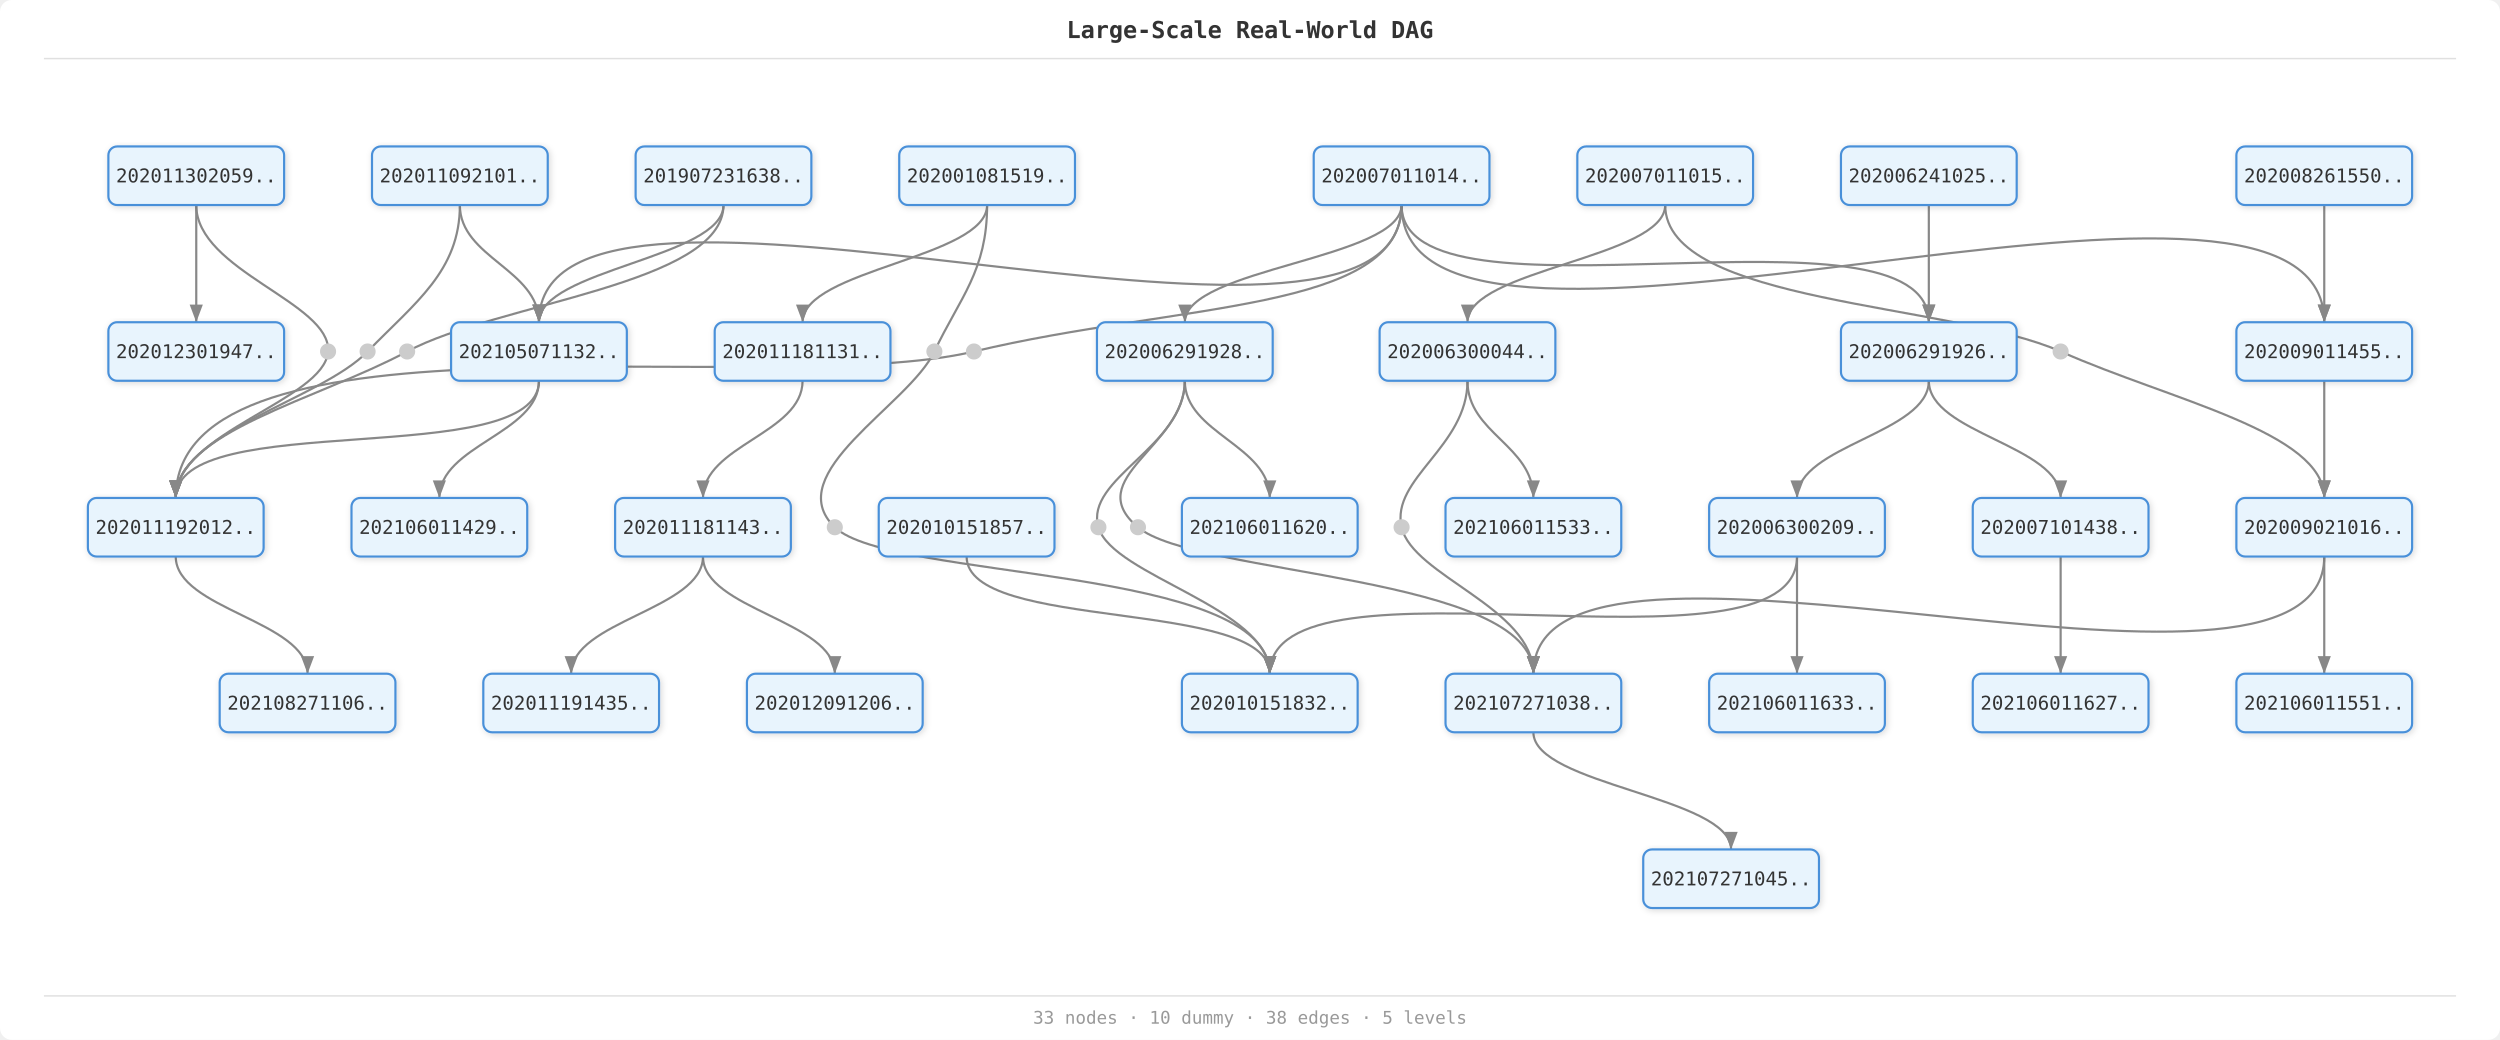
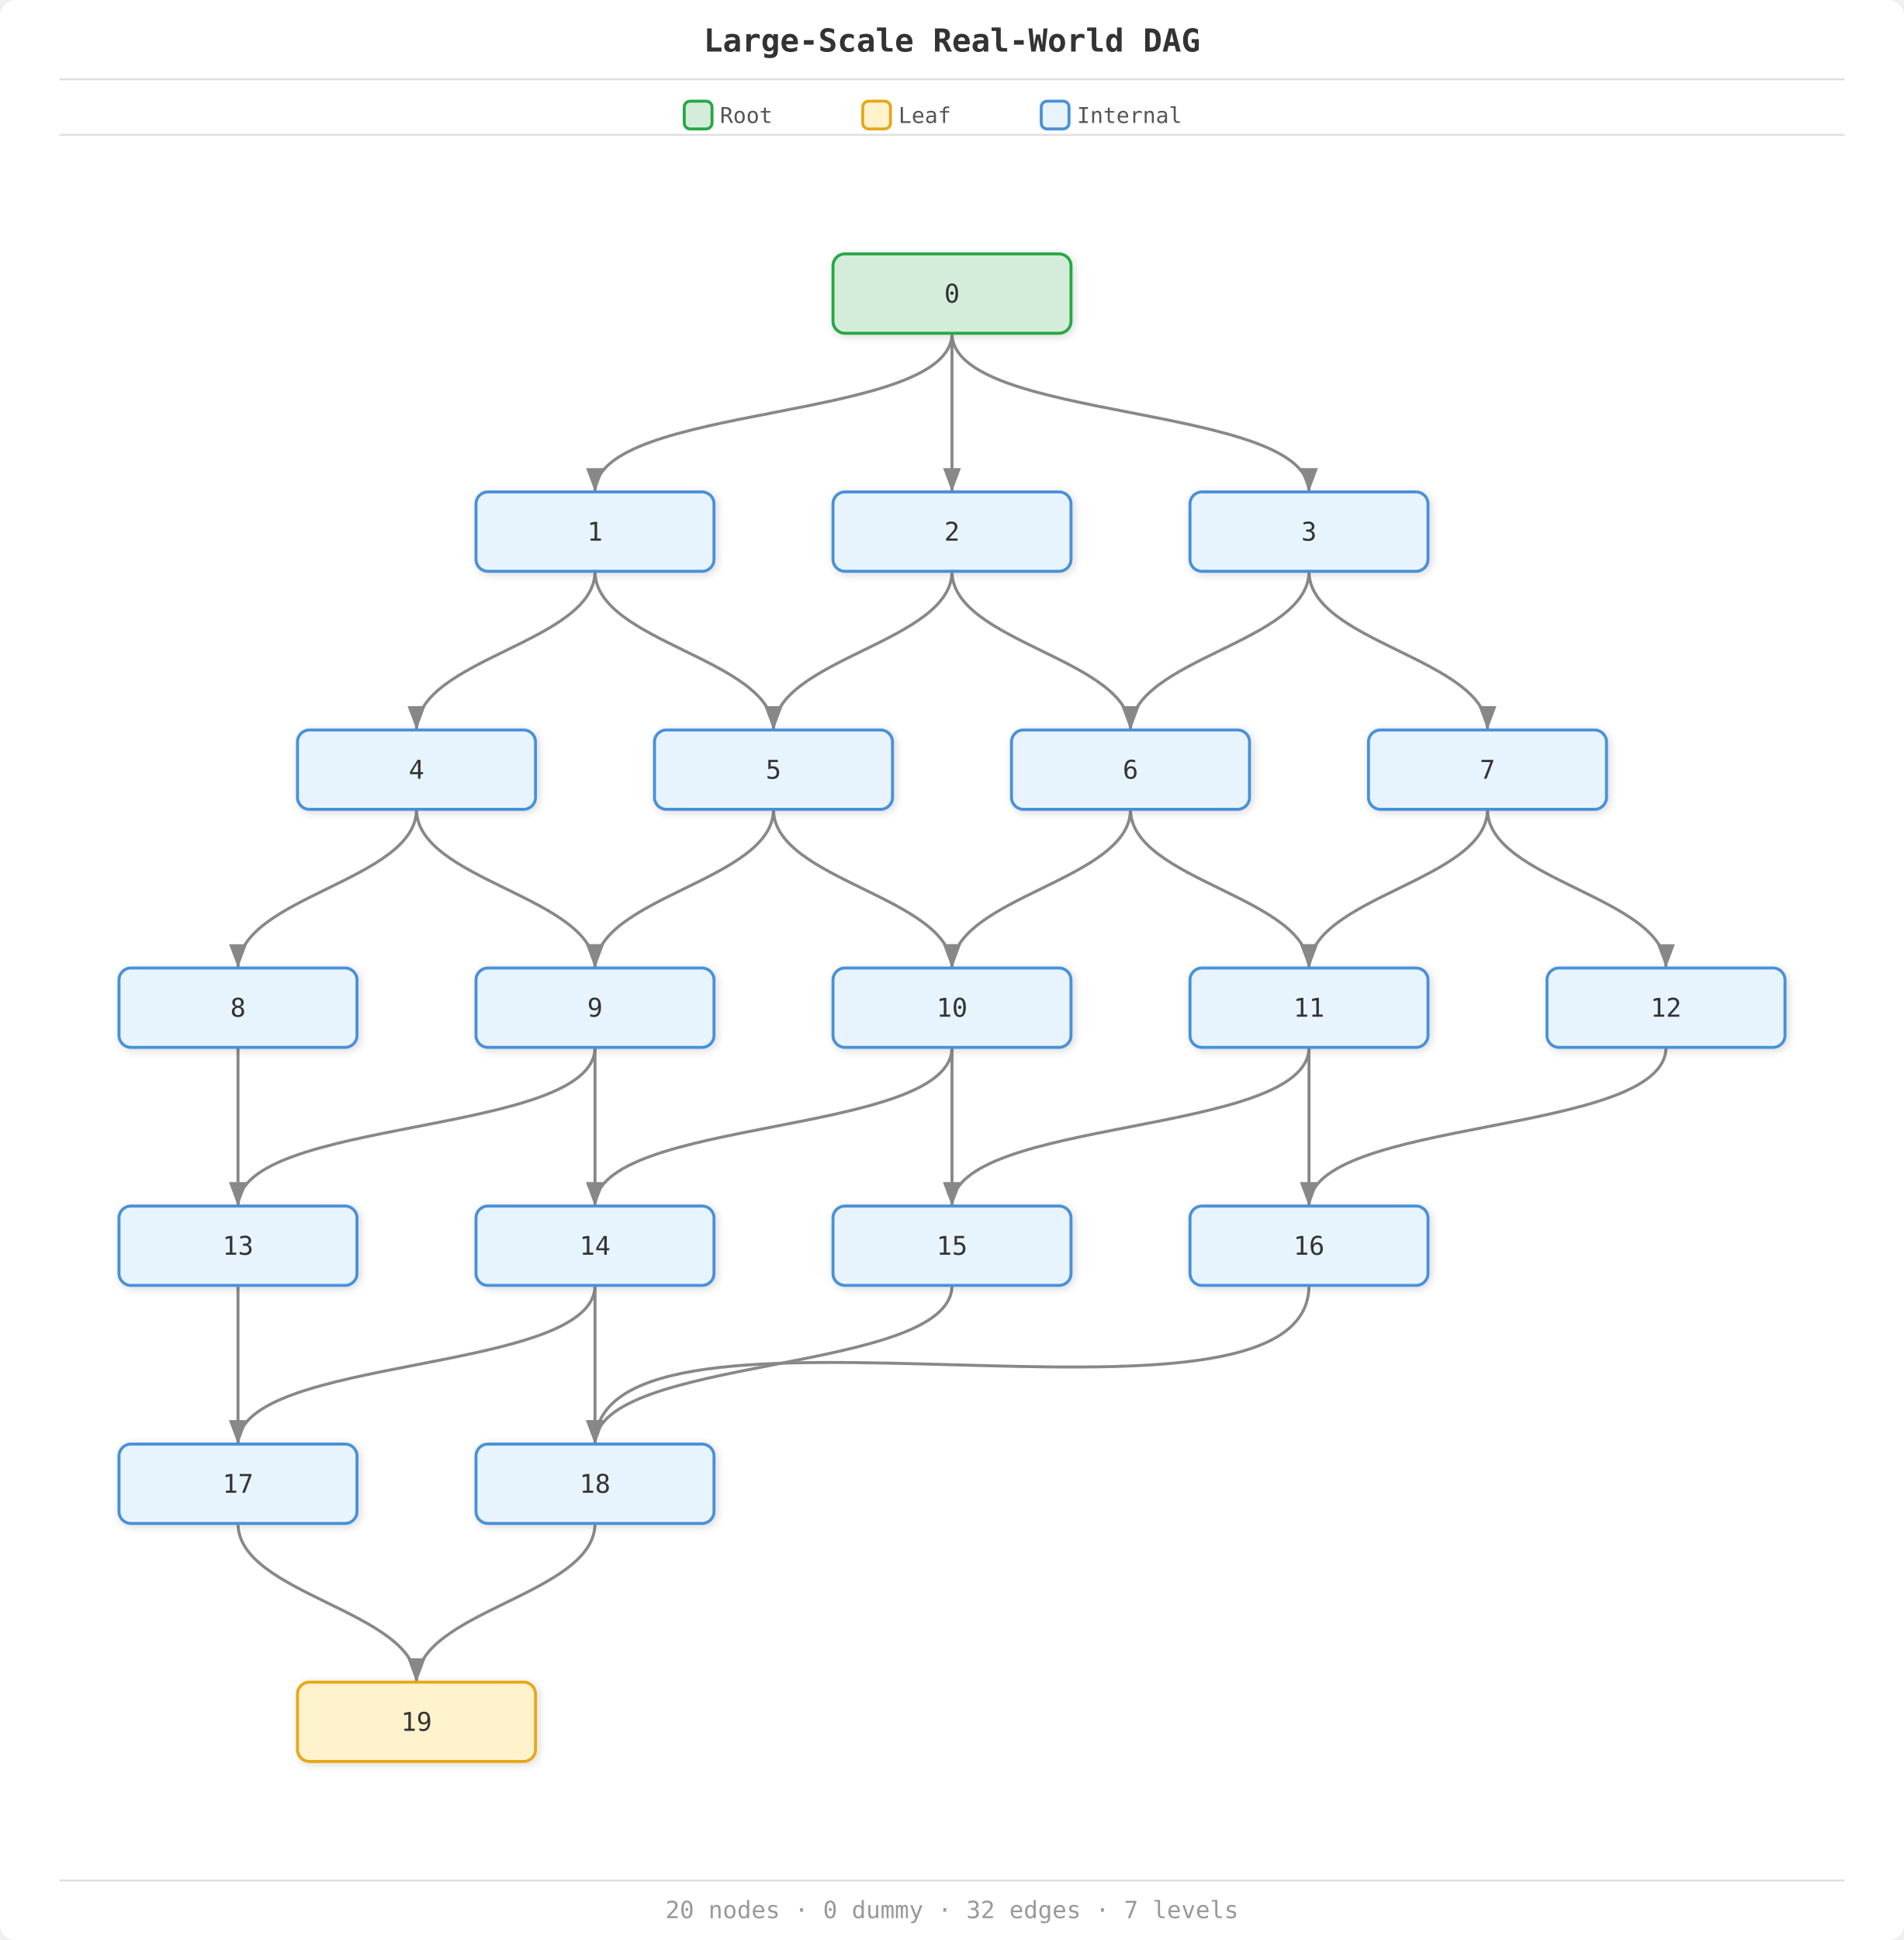
- <svg xmlns="http://www.w3.org/2000/svg" width="1707" height="710" viewBox="0 0 1707 710">
+ <svg xmlns="http://www.w3.org/2000/svg" width="960" height="978" viewBox="0 0 960 978">
  <defs>
    <marker id="arrowhead" markerWidth="8" markerHeight="6" refX="8" refY="3" orient="auto" markerUnits="strokeWidth">
      <polygon points="0 0, 8 3, 0 6" fill="#888" />
    </marker>
    <filter id="shadow" x="-10%" y="-10%" width="130%" height="130%">
      <feDropShadow dx="1" dy="1" stdDeviation="2" flood-opacity="0.15" />
    </filter>
  </defs>
  <rect width="100%" height="100%" fill="#ffffff" rx="8" />
-   <text x="853.5" y="26" text-anchor="middle" font-size="16" font-weight="600" font-family="'SF Mono', 'Cascadia Code', 'Fira Code', Consolas, monospace" fill="#333">Large-Scale Real-World DAG</text>
-   <line x1="30" y1="40" x2="1677" y2="40" stroke="#e0e0e0" stroke-width="1" />
+   <text x="480" y="26" text-anchor="middle" font-size="16" font-weight="600" font-family="'SF Mono', 'Cascadia Code', 'Fira Code', Consolas, monospace" fill="#333">Large-Scale Real-World DAG</text>
+   <line x1="30" y1="40" x2="930" y2="40" stroke="#e0e0e0" stroke-width="1" />
+   <rect x="345" y="51" width="14" height="14" rx="3" ry="3" fill="#d4edda" stroke="#28a745" stroke-width="1.5" />
+   <text x="363" y="62" font-size="11" font-family="'SF Mono', 'Cascadia Code', 'Fira Code', Consolas, monospace" fill="#555">Root</text>
+   <rect x="435" y="51" width="14" height="14" rx="3" ry="3" fill="#fff3cd" stroke="#e6a817" stroke-width="1.5" />
+   <text x="453" y="62" font-size="11" font-family="'SF Mono', 'Cascadia Code', 'Fira Code', Consolas, monospace" fill="#555">Leaf</text>
+   <rect x="525" y="51" width="14" height="14" rx="3" ry="3" fill="#e8f4fd" stroke="#4a90d9" stroke-width="1.5" />
+   <text x="543" y="62" font-size="11" font-family="'SF Mono', 'Cascadia Code', 'Fira Code', Consolas, monospace" fill="#555">Internal</text>
+   <line x1="30" y1="68" x2="930" y2="68" stroke="#e0e0e0" stroke-width="1" />
  <g class="edges">
-     <path d="M 134 140 L 134 220" fill="none" stroke="#888" stroke-width="1.5" marker-end="url(#arrowhead)" />
-     <path d="M 134 140 C 134 185, 226.333 206.667, 224 240 C 221.667 273.333, 120 295, 120 340" fill="none" stroke="#888" stroke-width="1.5" marker-end="url(#arrowhead)" />
-     <path d="M 314 140 C 314 176, 368 184, 368 220" fill="none" stroke="#888" stroke-width="1.5" marker-end="url(#arrowhead)" />
-     <path d="M 314 140 C 314 185, 283.333 206.667, 251 240 C 218.667 273.333, 120 295, 120 340" fill="none" stroke="#888" stroke-width="1.5" marker-end="url(#arrowhead)" />
-     <path d="M 494 140 C 494 176, 368 184, 368 220" fill="none" stroke="#888" stroke-width="1.5" marker-end="url(#arrowhead)" />
-     <path d="M 494 140 C 494 194, 340.333 206.667, 278 240 C 215.667 273.333, 120 295, 120 340" fill="none" stroke="#888" stroke-width="1.5" marker-end="url(#arrowhead)" />
-     <path d="M 674 140 C 674 176, 548 184, 548 220" fill="none" stroke="#888" stroke-width="1.5" marker-end="url(#arrowhead)" />
-     <path d="M 674 140 C 674 185, 655.333 203.333, 638 240 C 620.667 276.667, 531.833 323.333, 570 360 C 608.167 396.667, 867 385.75, 867 460" fill="none" stroke="#888" stroke-width="1.5" marker-end="url(#arrowhead)" />
-     <path d="M 957 140 C 957 287.25, 368 72.75, 368 220" fill="none" stroke="#888" stroke-width="1.5" marker-end="url(#arrowhead)" />
-     <path d="M 957 140 C 957 297.5, 1587 62.5, 1587 220" fill="none" stroke="#888" stroke-width="1.5" marker-end="url(#arrowhead)" />
-     <path d="M 957 140 C 957 177, 809 183, 809 220" fill="none" stroke="#888" stroke-width="1.5" marker-end="url(#arrowhead)" />
-     <path d="M 957 140 C 957 230, 1317 130, 1317 220" fill="none" stroke="#888" stroke-width="1.5" marker-end="url(#arrowhead)" />
-     <path d="M 957 140 C 957 213, 804.5 206.667, 665 240 C 525.5 273.333, 120 203.75, 120 340" fill="none" stroke="#888" stroke-width="1.5" marker-end="url(#arrowhead)" />
-     <path d="M 1137 140 C 1137 176, 1002 184, 1002 220" fill="none" stroke="#888" stroke-width="1.5" marker-end="url(#arrowhead)" />
-     <path d="M 1137 140 C 1137 207.5, 1332 206.667, 1407 240 C 1482 273.333, 1587 295, 1587 340" fill="none" stroke="#888" stroke-width="1.5" marker-end="url(#arrowhead)" />
-     <path d="M 1317 140 L 1317 220" fill="none" stroke="#888" stroke-width="1.5" marker-end="url(#arrowhead)" />
-     <path d="M 1587 140 L 1587 220" fill="none" stroke="#888" stroke-width="1.5" marker-end="url(#arrowhead)" />
-     <path d="M 368 260 C 368 296, 300 304, 300 340" fill="none" stroke="#888" stroke-width="1.5" marker-end="url(#arrowhead)" />
-     <path d="M 368 260 C 368 322, 120 278, 120 340" fill="none" stroke="#888" stroke-width="1.5" marker-end="url(#arrowhead)" />
-     <path d="M 548 260 C 548 296, 480 304, 480 340" fill="none" stroke="#888" stroke-width="1.5" marker-end="url(#arrowhead)" />
-     <path d="M 809 260 C 809 296, 867 304, 867 340" fill="none" stroke="#888" stroke-width="1.5" marker-end="url(#arrowhead)" />
-     <path d="M 809 260 C 809 305, 740.333 326.667, 750 360 C 759.667 393.333, 867 415, 867 460" fill="none" stroke="#888" stroke-width="1.5" marker-end="url(#arrowhead)" />
-     <path d="M 809 260 C 809 305, 737.333 326.667, 777 360 C 816.667 393.333, 1047 392.5, 1047 460" fill="none" stroke="#888" stroke-width="1.5" marker-end="url(#arrowhead)" />
-     <path d="M 1002 260 C 1002 296, 1047 304, 1047 340" fill="none" stroke="#888" stroke-width="1.5" marker-end="url(#arrowhead)" />
-     <path d="M 1002 260 C 1002 305, 949.5 326.667, 957 360 C 964.5 393.333, 1047 415, 1047 460" fill="none" stroke="#888" stroke-width="1.5" marker-end="url(#arrowhead)" />
-     <path d="M 1317 260 C 1317 296, 1407 304, 1407 340" fill="none" stroke="#888" stroke-width="1.5" marker-end="url(#arrowhead)" />
-     <path d="M 1317 260 C 1317 296, 1227 304, 1227 340" fill="none" stroke="#888" stroke-width="1.5" marker-end="url(#arrowhead)" />
-     <path d="M 1587 260 L 1587 340" fill="none" stroke="#888" stroke-width="1.5" marker-end="url(#arrowhead)" />
-     <path d="M 120 380 C 120 416, 210 424, 210 460" fill="none" stroke="#888" stroke-width="1.5" marker-end="url(#arrowhead)" />
-     <path d="M 480 380 C 480 416, 570 424, 570 460" fill="none" stroke="#888" stroke-width="1.5" marker-end="url(#arrowhead)" />
-     <path d="M 480 380 C 480 416, 390 424, 390 460" fill="none" stroke="#888" stroke-width="1.5" marker-end="url(#arrowhead)" />
-     <path d="M 660 380 C 660 431.75, 867 408.25, 867 460" fill="none" stroke="#888" stroke-width="1.5" marker-end="url(#arrowhead)" />
-     <path d="M 1227 380 C 1227 470, 867 370, 867 460" fill="none" stroke="#888" stroke-width="1.5" marker-end="url(#arrowhead)" />
-     <path d="M 1227 380 L 1227 460" fill="none" stroke="#888" stroke-width="1.5" marker-end="url(#arrowhead)" />
-     <path d="M 1407 380 L 1407 460" fill="none" stroke="#888" stroke-width="1.5" marker-end="url(#arrowhead)" />
-     <path d="M 1587 380 C 1587 515, 1047 325, 1047 460" fill="none" stroke="#888" stroke-width="1.5" marker-end="url(#arrowhead)" />
-     <path d="M 1587 380 L 1587 460" fill="none" stroke="#888" stroke-width="1.5" marker-end="url(#arrowhead)" />
-     <path d="M 1047 500 C 1047 536, 1182 544, 1182 580" fill="none" stroke="#888" stroke-width="1.5" marker-end="url(#arrowhead)" />
+     <path d="M 480 168 C 480 213, 300 203, 300 248" fill="none" stroke="#888" stroke-width="1.5" marker-end="url(#arrowhead)" />
+     <path d="M 480 168 L 480 248" fill="none" stroke="#888" stroke-width="1.5" marker-end="url(#arrowhead)" />
+     <path d="M 480 168 C 480 213, 660 203, 660 248" fill="none" stroke="#888" stroke-width="1.5" marker-end="url(#arrowhead)" />
+     <path d="M 300 288 C 300 324, 210 332, 210 368" fill="none" stroke="#888" stroke-width="1.5" marker-end="url(#arrowhead)" />
+     <path d="M 300 288 C 300 324, 390 332, 390 368" fill="none" stroke="#888" stroke-width="1.5" marker-end="url(#arrowhead)" />
+     <path d="M 480 288 C 480 324, 390 332, 390 368" fill="none" stroke="#888" stroke-width="1.5" marker-end="url(#arrowhead)" />
+     <path d="M 480 288 C 480 324, 570 332, 570 368" fill="none" stroke="#888" stroke-width="1.5" marker-end="url(#arrowhead)" />
+     <path d="M 660 288 C 660 324, 570 332, 570 368" fill="none" stroke="#888" stroke-width="1.5" marker-end="url(#arrowhead)" />
+     <path d="M 660 288 C 660 324, 750 332, 750 368" fill="none" stroke="#888" stroke-width="1.5" marker-end="url(#arrowhead)" />
+     <path d="M 210 408 C 210 444, 120 452, 120 488" fill="none" stroke="#888" stroke-width="1.5" marker-end="url(#arrowhead)" />
+     <path d="M 210 408 C 210 444, 300 452, 300 488" fill="none" stroke="#888" stroke-width="1.5" marker-end="url(#arrowhead)" />
+     <path d="M 390 408 C 390 444, 300 452, 300 488" fill="none" stroke="#888" stroke-width="1.5" marker-end="url(#arrowhead)" />
+     <path d="M 390 408 C 390 444, 480 452, 480 488" fill="none" stroke="#888" stroke-width="1.5" marker-end="url(#arrowhead)" />
+     <path d="M 570 408 C 570 444, 480 452, 480 488" fill="none" stroke="#888" stroke-width="1.5" marker-end="url(#arrowhead)" />
+     <path d="M 570 408 C 570 444, 660 452, 660 488" fill="none" stroke="#888" stroke-width="1.5" marker-end="url(#arrowhead)" />
+     <path d="M 750 408 C 750 444, 660 452, 660 488" fill="none" stroke="#888" stroke-width="1.5" marker-end="url(#arrowhead)" />
+     <path d="M 750 408 C 750 444, 840 452, 840 488" fill="none" stroke="#888" stroke-width="1.5" marker-end="url(#arrowhead)" />
+     <path d="M 120 528 L 120 608" fill="none" stroke="#888" stroke-width="1.5" marker-end="url(#arrowhead)" />
+     <path d="M 300 528 C 300 573, 120 563, 120 608" fill="none" stroke="#888" stroke-width="1.5" marker-end="url(#arrowhead)" />
+     <path d="M 300 528 L 300 608" fill="none" stroke="#888" stroke-width="1.5" marker-end="url(#arrowhead)" />
+     <path d="M 480 528 C 480 573, 300 563, 300 608" fill="none" stroke="#888" stroke-width="1.5" marker-end="url(#arrowhead)" />
+     <path d="M 480 528 L 480 608" fill="none" stroke="#888" stroke-width="1.5" marker-end="url(#arrowhead)" />
+     <path d="M 660 528 C 660 573, 480 563, 480 608" fill="none" stroke="#888" stroke-width="1.5" marker-end="url(#arrowhead)" />
+     <path d="M 660 528 L 660 608" fill="none" stroke="#888" stroke-width="1.5" marker-end="url(#arrowhead)" />
+     <path d="M 840 528 C 840 573, 660 563, 660 608" fill="none" stroke="#888" stroke-width="1.5" marker-end="url(#arrowhead)" />
+     <path d="M 120 648 L 120 728" fill="none" stroke="#888" stroke-width="1.5" marker-end="url(#arrowhead)" />
+     <path d="M 300 648 C 300 693, 120 683, 120 728" fill="none" stroke="#888" stroke-width="1.5" marker-end="url(#arrowhead)" />
+     <path d="M 300 648 L 300 728" fill="none" stroke="#888" stroke-width="1.5" marker-end="url(#arrowhead)" />
+     <path d="M 480 648 C 480 693, 300 683, 300 728" fill="none" stroke="#888" stroke-width="1.5" marker-end="url(#arrowhead)" />
+     <path d="M 660 648 C 660 738, 300 638, 300 728" fill="none" stroke="#888" stroke-width="1.5" marker-end="url(#arrowhead)" />
+     <path d="M 120 768 C 120 804, 210 812, 210 848" fill="none" stroke="#888" stroke-width="1.5" marker-end="url(#arrowhead)" />
+     <path d="M 300 768 C 300 804, 210 812, 210 848" fill="none" stroke="#888" stroke-width="1.5" marker-end="url(#arrowhead)" />
  </g>
  <g class="nodes">
-     <rect x="74" y="100" width="120" height="40" rx="6" ry="6" fill="#e8f4fd" stroke="#4a90d9" stroke-width="1.5" filter="url(#shadow)" />
-     <text x="134" y="124.55" text-anchor="middle" font-size="13" font-family="'SF Mono', 'Cascadia Code', 'Fira Code', Consolas, monospace" fill="#333">202011302059..</text>
-     <rect x="254" y="100" width="120" height="40" rx="6" ry="6" fill="#e8f4fd" stroke="#4a90d9" stroke-width="1.5" filter="url(#shadow)" />
-     <text x="314" y="124.55" text-anchor="middle" font-size="13" font-family="'SF Mono', 'Cascadia Code', 'Fira Code', Consolas, monospace" fill="#333">202011092101..</text>
-     <rect x="434" y="100" width="120" height="40" rx="6" ry="6" fill="#e8f4fd" stroke="#4a90d9" stroke-width="1.5" filter="url(#shadow)" />
-     <text x="494" y="124.55" text-anchor="middle" font-size="13" font-family="'SF Mono', 'Cascadia Code', 'Fira Code', Consolas, monospace" fill="#333">201907231638..</text>
-     <rect x="614" y="100" width="120" height="40" rx="6" ry="6" fill="#e8f4fd" stroke="#4a90d9" stroke-width="1.5" filter="url(#shadow)" />
-     <text x="674" y="124.55" text-anchor="middle" font-size="13" font-family="'SF Mono', 'Cascadia Code', 'Fira Code', Consolas, monospace" fill="#333">202001081519..</text>
-     <rect x="897" y="100" width="120" height="40" rx="6" ry="6" fill="#e8f4fd" stroke="#4a90d9" stroke-width="1.5" filter="url(#shadow)" />
-     <text x="957" y="124.55" text-anchor="middle" font-size="13" font-family="'SF Mono', 'Cascadia Code', 'Fira Code', Consolas, monospace" fill="#333">202007011014..</text>
-     <rect x="1077" y="100" width="120" height="40" rx="6" ry="6" fill="#e8f4fd" stroke="#4a90d9" stroke-width="1.5" filter="url(#shadow)" />
-     <text x="1137" y="124.55" text-anchor="middle" font-size="13" font-family="'SF Mono', 'Cascadia Code', 'Fira Code', Consolas, monospace" fill="#333">202007011015..</text>
-     <rect x="1257" y="100" width="120" height="40" rx="6" ry="6" fill="#e8f4fd" stroke="#4a90d9" stroke-width="1.5" filter="url(#shadow)" />
-     <text x="1317" y="124.55" text-anchor="middle" font-size="13" font-family="'SF Mono', 'Cascadia Code', 'Fira Code', Consolas, monospace" fill="#333">202006241025..</text>
-     <rect x="1527" y="100" width="120" height="40" rx="6" ry="6" fill="#e8f4fd" stroke="#4a90d9" stroke-width="1.5" filter="url(#shadow)" />
-     <text x="1587" y="124.55" text-anchor="middle" font-size="13" font-family="'SF Mono', 'Cascadia Code', 'Fira Code', Consolas, monospace" fill="#333">202008261550..</text>
-     <rect x="74" y="220" width="120" height="40" rx="6" ry="6" fill="#e8f4fd" stroke="#4a90d9" stroke-width="1.5" filter="url(#shadow)" />
-     <text x="134" y="244.55" text-anchor="middle" font-size="13" font-family="'SF Mono', 'Cascadia Code', 'Fira Code', Consolas, monospace" fill="#333">202012301947..</text>
-     <circle cx="224" cy="240" r="5" fill="#ccc" stroke="#ccc" stroke-width="1" />
-     <circle cx="251" cy="240" r="5" fill="#ccc" stroke="#ccc" stroke-width="1" />
-     <circle cx="278" cy="240" r="5" fill="#ccc" stroke="#ccc" stroke-width="1" />
-     <rect x="308" y="220" width="120" height="40" rx="6" ry="6" fill="#e8f4fd" stroke="#4a90d9" stroke-width="1.5" filter="url(#shadow)" />
-     <text x="368" y="244.55" text-anchor="middle" font-size="13" font-family="'SF Mono', 'Cascadia Code', 'Fira Code', Consolas, monospace" fill="#333">202105071132..</text>
-     <rect x="488" y="220" width="120" height="40" rx="6" ry="6" fill="#e8f4fd" stroke="#4a90d9" stroke-width="1.5" filter="url(#shadow)" />
-     <text x="548" y="244.55" text-anchor="middle" font-size="13" font-family="'SF Mono', 'Cascadia Code', 'Fira Code', Consolas, monospace" fill="#333">202011181131..</text>
-     <circle cx="638" cy="240" r="5" fill="#ccc" stroke="#ccc" stroke-width="1" />
-     <circle cx="665" cy="240" r="5" fill="#ccc" stroke="#ccc" stroke-width="1" />
-     <rect x="749" y="220" width="120" height="40" rx="6" ry="6" fill="#e8f4fd" stroke="#4a90d9" stroke-width="1.5" filter="url(#shadow)" />
-     <text x="809" y="244.55" text-anchor="middle" font-size="13" font-family="'SF Mono', 'Cascadia Code', 'Fira Code', Consolas, monospace" fill="#333">202006291928..</text>
-     <rect x="942" y="220" width="120" height="40" rx="6" ry="6" fill="#e8f4fd" stroke="#4a90d9" stroke-width="1.5" filter="url(#shadow)" />
-     <text x="1002" y="244.55" text-anchor="middle" font-size="13" font-family="'SF Mono', 'Cascadia Code', 'Fira Code', Consolas, monospace" fill="#333">202006300044..</text>
-     <rect x="1257" y="220" width="120" height="40" rx="6" ry="6" fill="#e8f4fd" stroke="#4a90d9" stroke-width="1.5" filter="url(#shadow)" />
-     <text x="1317" y="244.55" text-anchor="middle" font-size="13" font-family="'SF Mono', 'Cascadia Code', 'Fira Code', Consolas, monospace" fill="#333">202006291926..</text>
-     <circle cx="1407" cy="240" r="5" fill="#ccc" stroke="#ccc" stroke-width="1" />
-     <rect x="1527" y="220" width="120" height="40" rx="6" ry="6" fill="#e8f4fd" stroke="#4a90d9" stroke-width="1.5" filter="url(#shadow)" />
-     <text x="1587" y="244.55" text-anchor="middle" font-size="13" font-family="'SF Mono', 'Cascadia Code', 'Fira Code', Consolas, monospace" fill="#333">202009011455..</text>
-     <rect x="60" y="340" width="120" height="40" rx="6" ry="6" fill="#e8f4fd" stroke="#4a90d9" stroke-width="1.5" filter="url(#shadow)" />
-     <text x="120" y="364.55" text-anchor="middle" font-size="13" font-family="'SF Mono', 'Cascadia Code', 'Fira Code', Consolas, monospace" fill="#333">202011192012..</text>
-     <rect x="240" y="340" width="120" height="40" rx="6" ry="6" fill="#e8f4fd" stroke="#4a90d9" stroke-width="1.5" filter="url(#shadow)" />
-     <text x="300" y="364.55" text-anchor="middle" font-size="13" font-family="'SF Mono', 'Cascadia Code', 'Fira Code', Consolas, monospace" fill="#333">202106011429..</text>
-     <rect x="420" y="340" width="120" height="40" rx="6" ry="6" fill="#e8f4fd" stroke="#4a90d9" stroke-width="1.5" filter="url(#shadow)" />
-     <text x="480" y="364.55" text-anchor="middle" font-size="13" font-family="'SF Mono', 'Cascadia Code', 'Fira Code', Consolas, monospace" fill="#333">202011181143..</text>
-     <circle cx="570" cy="360" r="5" fill="#ccc" stroke="#ccc" stroke-width="1" />
-     <rect x="600" y="340" width="120" height="40" rx="6" ry="6" fill="#e8f4fd" stroke="#4a90d9" stroke-width="1.5" filter="url(#shadow)" />
-     <text x="660" y="364.55" text-anchor="middle" font-size="13" font-family="'SF Mono', 'Cascadia Code', 'Fira Code', Consolas, monospace" fill="#333">202010151857..</text>
-     <circle cx="750" cy="360" r="5" fill="#ccc" stroke="#ccc" stroke-width="1" />
-     <circle cx="777" cy="360" r="5" fill="#ccc" stroke="#ccc" stroke-width="1" />
-     <rect x="807" y="340" width="120" height="40" rx="6" ry="6" fill="#e8f4fd" stroke="#4a90d9" stroke-width="1.5" filter="url(#shadow)" />
-     <text x="867" y="364.55" text-anchor="middle" font-size="13" font-family="'SF Mono', 'Cascadia Code', 'Fira Code', Consolas, monospace" fill="#333">202106011620..</text>
-     <circle cx="957" cy="360" r="5" fill="#ccc" stroke="#ccc" stroke-width="1" />
-     <rect x="987" y="340" width="120" height="40" rx="6" ry="6" fill="#e8f4fd" stroke="#4a90d9" stroke-width="1.5" filter="url(#shadow)" />
-     <text x="1047" y="364.55" text-anchor="middle" font-size="13" font-family="'SF Mono', 'Cascadia Code', 'Fira Code', Consolas, monospace" fill="#333">202106011533..</text>
-     <rect x="1167" y="340" width="120" height="40" rx="6" ry="6" fill="#e8f4fd" stroke="#4a90d9" stroke-width="1.5" filter="url(#shadow)" />
-     <text x="1227" y="364.55" text-anchor="middle" font-size="13" font-family="'SF Mono', 'Cascadia Code', 'Fira Code', Consolas, monospace" fill="#333">202006300209..</text>
-     <rect x="1347" y="340" width="120" height="40" rx="6" ry="6" fill="#e8f4fd" stroke="#4a90d9" stroke-width="1.5" filter="url(#shadow)" />
-     <text x="1407" y="364.55" text-anchor="middle" font-size="13" font-family="'SF Mono', 'Cascadia Code', 'Fira Code', Consolas, monospace" fill="#333">202007101438..</text>
-     <rect x="1527" y="340" width="120" height="40" rx="6" ry="6" fill="#e8f4fd" stroke="#4a90d9" stroke-width="1.5" filter="url(#shadow)" />
-     <text x="1587" y="364.55" text-anchor="middle" font-size="13" font-family="'SF Mono', 'Cascadia Code', 'Fira Code', Consolas, monospace" fill="#333">202009021016..</text>
-     <rect x="150" y="460" width="120" height="40" rx="6" ry="6" fill="#e8f4fd" stroke="#4a90d9" stroke-width="1.5" filter="url(#shadow)" />
-     <text x="210" y="484.55" text-anchor="middle" font-size="13" font-family="'SF Mono', 'Cascadia Code', 'Fira Code', Consolas, monospace" fill="#333">202108271106..</text>
-     <rect x="330" y="460" width="120" height="40" rx="6" ry="6" fill="#e8f4fd" stroke="#4a90d9" stroke-width="1.5" filter="url(#shadow)" />
-     <text x="390" y="484.55" text-anchor="middle" font-size="13" font-family="'SF Mono', 'Cascadia Code', 'Fira Code', Consolas, monospace" fill="#333">202011191435..</text>
-     <rect x="510" y="460" width="120" height="40" rx="6" ry="6" fill="#e8f4fd" stroke="#4a90d9" stroke-width="1.5" filter="url(#shadow)" />
-     <text x="570" y="484.55" text-anchor="middle" font-size="13" font-family="'SF Mono', 'Cascadia Code', 'Fira Code', Consolas, monospace" fill="#333">202012091206..</text>
-     <rect x="807" y="460" width="120" height="40" rx="6" ry="6" fill="#e8f4fd" stroke="#4a90d9" stroke-width="1.5" filter="url(#shadow)" />
-     <text x="867" y="484.55" text-anchor="middle" font-size="13" font-family="'SF Mono', 'Cascadia Code', 'Fira Code', Consolas, monospace" fill="#333">202010151832..</text>
-     <rect x="987" y="460" width="120" height="40" rx="6" ry="6" fill="#e8f4fd" stroke="#4a90d9" stroke-width="1.5" filter="url(#shadow)" />
-     <text x="1047" y="484.55" text-anchor="middle" font-size="13" font-family="'SF Mono', 'Cascadia Code', 'Fira Code', Consolas, monospace" fill="#333">202107271038..</text>
-     <rect x="1167" y="460" width="120" height="40" rx="6" ry="6" fill="#e8f4fd" stroke="#4a90d9" stroke-width="1.5" filter="url(#shadow)" />
-     <text x="1227" y="484.55" text-anchor="middle" font-size="13" font-family="'SF Mono', 'Cascadia Code', 'Fira Code', Consolas, monospace" fill="#333">202106011633..</text>
-     <rect x="1347" y="460" width="120" height="40" rx="6" ry="6" fill="#e8f4fd" stroke="#4a90d9" stroke-width="1.5" filter="url(#shadow)" />
-     <text x="1407" y="484.55" text-anchor="middle" font-size="13" font-family="'SF Mono', 'Cascadia Code', 'Fira Code', Consolas, monospace" fill="#333">202106011627..</text>
-     <rect x="1527" y="460" width="120" height="40" rx="6" ry="6" fill="#e8f4fd" stroke="#4a90d9" stroke-width="1.5" filter="url(#shadow)" />
-     <text x="1587" y="484.55" text-anchor="middle" font-size="13" font-family="'SF Mono', 'Cascadia Code', 'Fira Code', Consolas, monospace" fill="#333">202106011551..</text>
-     <rect x="1122" y="580" width="120" height="40" rx="6" ry="6" fill="#e8f4fd" stroke="#4a90d9" stroke-width="1.5" filter="url(#shadow)" />
-     <text x="1182" y="604.55" text-anchor="middle" font-size="13" font-family="'SF Mono', 'Cascadia Code', 'Fira Code', Consolas, monospace" fill="#333">202107271045..</text>
+     <rect x="420" y="128" width="120" height="40" rx="6" ry="6" fill="#d4edda" stroke="#28a745" stroke-width="1.5" filter="url(#shadow)" />
+     <text x="480" y="152.55" text-anchor="middle" font-size="13" font-family="'SF Mono', 'Cascadia Code', 'Fira Code', Consolas, monospace" fill="#333">0</text>
+     <rect x="240" y="248" width="120" height="40" rx="6" ry="6" fill="#e8f4fd" stroke="#4a90d9" stroke-width="1.5" filter="url(#shadow)" />
+     <text x="300" y="272.55" text-anchor="middle" font-size="13" font-family="'SF Mono', 'Cascadia Code', 'Fira Code', Consolas, monospace" fill="#333">1</text>
+     <rect x="420" y="248" width="120" height="40" rx="6" ry="6" fill="#e8f4fd" stroke="#4a90d9" stroke-width="1.5" filter="url(#shadow)" />
+     <text x="480" y="272.55" text-anchor="middle" font-size="13" font-family="'SF Mono', 'Cascadia Code', 'Fira Code', Consolas, monospace" fill="#333">2</text>
+     <rect x="600" y="248" width="120" height="40" rx="6" ry="6" fill="#e8f4fd" stroke="#4a90d9" stroke-width="1.5" filter="url(#shadow)" />
+     <text x="660" y="272.55" text-anchor="middle" font-size="13" font-family="'SF Mono', 'Cascadia Code', 'Fira Code', Consolas, monospace" fill="#333">3</text>
+     <rect x="150" y="368" width="120" height="40" rx="6" ry="6" fill="#e8f4fd" stroke="#4a90d9" stroke-width="1.5" filter="url(#shadow)" />
+     <text x="210" y="392.55" text-anchor="middle" font-size="13" font-family="'SF Mono', 'Cascadia Code', 'Fira Code', Consolas, monospace" fill="#333">4</text>
+     <rect x="330" y="368" width="120" height="40" rx="6" ry="6" fill="#e8f4fd" stroke="#4a90d9" stroke-width="1.5" filter="url(#shadow)" />
+     <text x="390" y="392.55" text-anchor="middle" font-size="13" font-family="'SF Mono', 'Cascadia Code', 'Fira Code', Consolas, monospace" fill="#333">5</text>
+     <rect x="510" y="368" width="120" height="40" rx="6" ry="6" fill="#e8f4fd" stroke="#4a90d9" stroke-width="1.5" filter="url(#shadow)" />
+     <text x="570" y="392.55" text-anchor="middle" font-size="13" font-family="'SF Mono', 'Cascadia Code', 'Fira Code', Consolas, monospace" fill="#333">6</text>
+     <rect x="690" y="368" width="120" height="40" rx="6" ry="6" fill="#e8f4fd" stroke="#4a90d9" stroke-width="1.5" filter="url(#shadow)" />
+     <text x="750" y="392.55" text-anchor="middle" font-size="13" font-family="'SF Mono', 'Cascadia Code', 'Fira Code', Consolas, monospace" fill="#333">7</text>
+     <rect x="60" y="488" width="120" height="40" rx="6" ry="6" fill="#e8f4fd" stroke="#4a90d9" stroke-width="1.5" filter="url(#shadow)" />
+     <text x="120" y="512.55" text-anchor="middle" font-size="13" font-family="'SF Mono', 'Cascadia Code', 'Fira Code', Consolas, monospace" fill="#333">8</text>
+     <rect x="240" y="488" width="120" height="40" rx="6" ry="6" fill="#e8f4fd" stroke="#4a90d9" stroke-width="1.5" filter="url(#shadow)" />
+     <text x="300" y="512.55" text-anchor="middle" font-size="13" font-family="'SF Mono', 'Cascadia Code', 'Fira Code', Consolas, monospace" fill="#333">9</text>
+     <rect x="420" y="488" width="120" height="40" rx="6" ry="6" fill="#e8f4fd" stroke="#4a90d9" stroke-width="1.5" filter="url(#shadow)" />
+     <text x="480" y="512.55" text-anchor="middle" font-size="13" font-family="'SF Mono', 'Cascadia Code', 'Fira Code', Consolas, monospace" fill="#333">10</text>
+     <rect x="600" y="488" width="120" height="40" rx="6" ry="6" fill="#e8f4fd" stroke="#4a90d9" stroke-width="1.5" filter="url(#shadow)" />
+     <text x="660" y="512.55" text-anchor="middle" font-size="13" font-family="'SF Mono', 'Cascadia Code', 'Fira Code', Consolas, monospace" fill="#333">11</text>
+     <rect x="780" y="488" width="120" height="40" rx="6" ry="6" fill="#e8f4fd" stroke="#4a90d9" stroke-width="1.5" filter="url(#shadow)" />
+     <text x="840" y="512.55" text-anchor="middle" font-size="13" font-family="'SF Mono', 'Cascadia Code', 'Fira Code', Consolas, monospace" fill="#333">12</text>
+     <rect x="60" y="608" width="120" height="40" rx="6" ry="6" fill="#e8f4fd" stroke="#4a90d9" stroke-width="1.5" filter="url(#shadow)" />
+     <text x="120" y="632.55" text-anchor="middle" font-size="13" font-family="'SF Mono', 'Cascadia Code', 'Fira Code', Consolas, monospace" fill="#333">13</text>
+     <rect x="240" y="608" width="120" height="40" rx="6" ry="6" fill="#e8f4fd" stroke="#4a90d9" stroke-width="1.5" filter="url(#shadow)" />
+     <text x="300" y="632.55" text-anchor="middle" font-size="13" font-family="'SF Mono', 'Cascadia Code', 'Fira Code', Consolas, monospace" fill="#333">14</text>
+     <rect x="420" y="608" width="120" height="40" rx="6" ry="6" fill="#e8f4fd" stroke="#4a90d9" stroke-width="1.5" filter="url(#shadow)" />
+     <text x="480" y="632.55" text-anchor="middle" font-size="13" font-family="'SF Mono', 'Cascadia Code', 'Fira Code', Consolas, monospace" fill="#333">15</text>
+     <rect x="600" y="608" width="120" height="40" rx="6" ry="6" fill="#e8f4fd" stroke="#4a90d9" stroke-width="1.5" filter="url(#shadow)" />
+     <text x="660" y="632.55" text-anchor="middle" font-size="13" font-family="'SF Mono', 'Cascadia Code', 'Fira Code', Consolas, monospace" fill="#333">16</text>
+     <rect x="60" y="728" width="120" height="40" rx="6" ry="6" fill="#e8f4fd" stroke="#4a90d9" stroke-width="1.5" filter="url(#shadow)" />
+     <text x="120" y="752.55" text-anchor="middle" font-size="13" font-family="'SF Mono', 'Cascadia Code', 'Fira Code', Consolas, monospace" fill="#333">17</text>
+     <rect x="240" y="728" width="120" height="40" rx="6" ry="6" fill="#e8f4fd" stroke="#4a90d9" stroke-width="1.5" filter="url(#shadow)" />
+     <text x="300" y="752.55" text-anchor="middle" font-size="13" font-family="'SF Mono', 'Cascadia Code', 'Fira Code', Consolas, monospace" fill="#333">18</text>
+     <rect x="150" y="848" width="120" height="40" rx="6" ry="6" fill="#fff3cd" stroke="#e6a817" stroke-width="1.5" filter="url(#shadow)" />
+     <text x="210" y="872.55" text-anchor="middle" font-size="13" font-family="'SF Mono', 'Cascadia Code', 'Fira Code', Consolas, monospace" fill="#333">19</text>
  </g>
-   <line x1="30" y1="680" x2="1677" y2="680" stroke="#e0e0e0" stroke-width="1" />
-   <text x="853.5" y="699" text-anchor="middle" font-size="12" font-family="'SF Mono', 'Cascadia Code', 'Fira Code', Consolas, monospace" fill="#999">33 nodes · 10 dummy · 38 edges · 5 levels</text>
+   <line x1="30" y1="948" x2="930" y2="948" stroke="#e0e0e0" stroke-width="1" />
+   <text x="480" y="967" text-anchor="middle" font-size="12" font-family="'SF Mono', 'Cascadia Code', 'Fira Code', Consolas, monospace" fill="#999">20 nodes · 0 dummy · 32 edges · 7 levels</text>
</svg>
